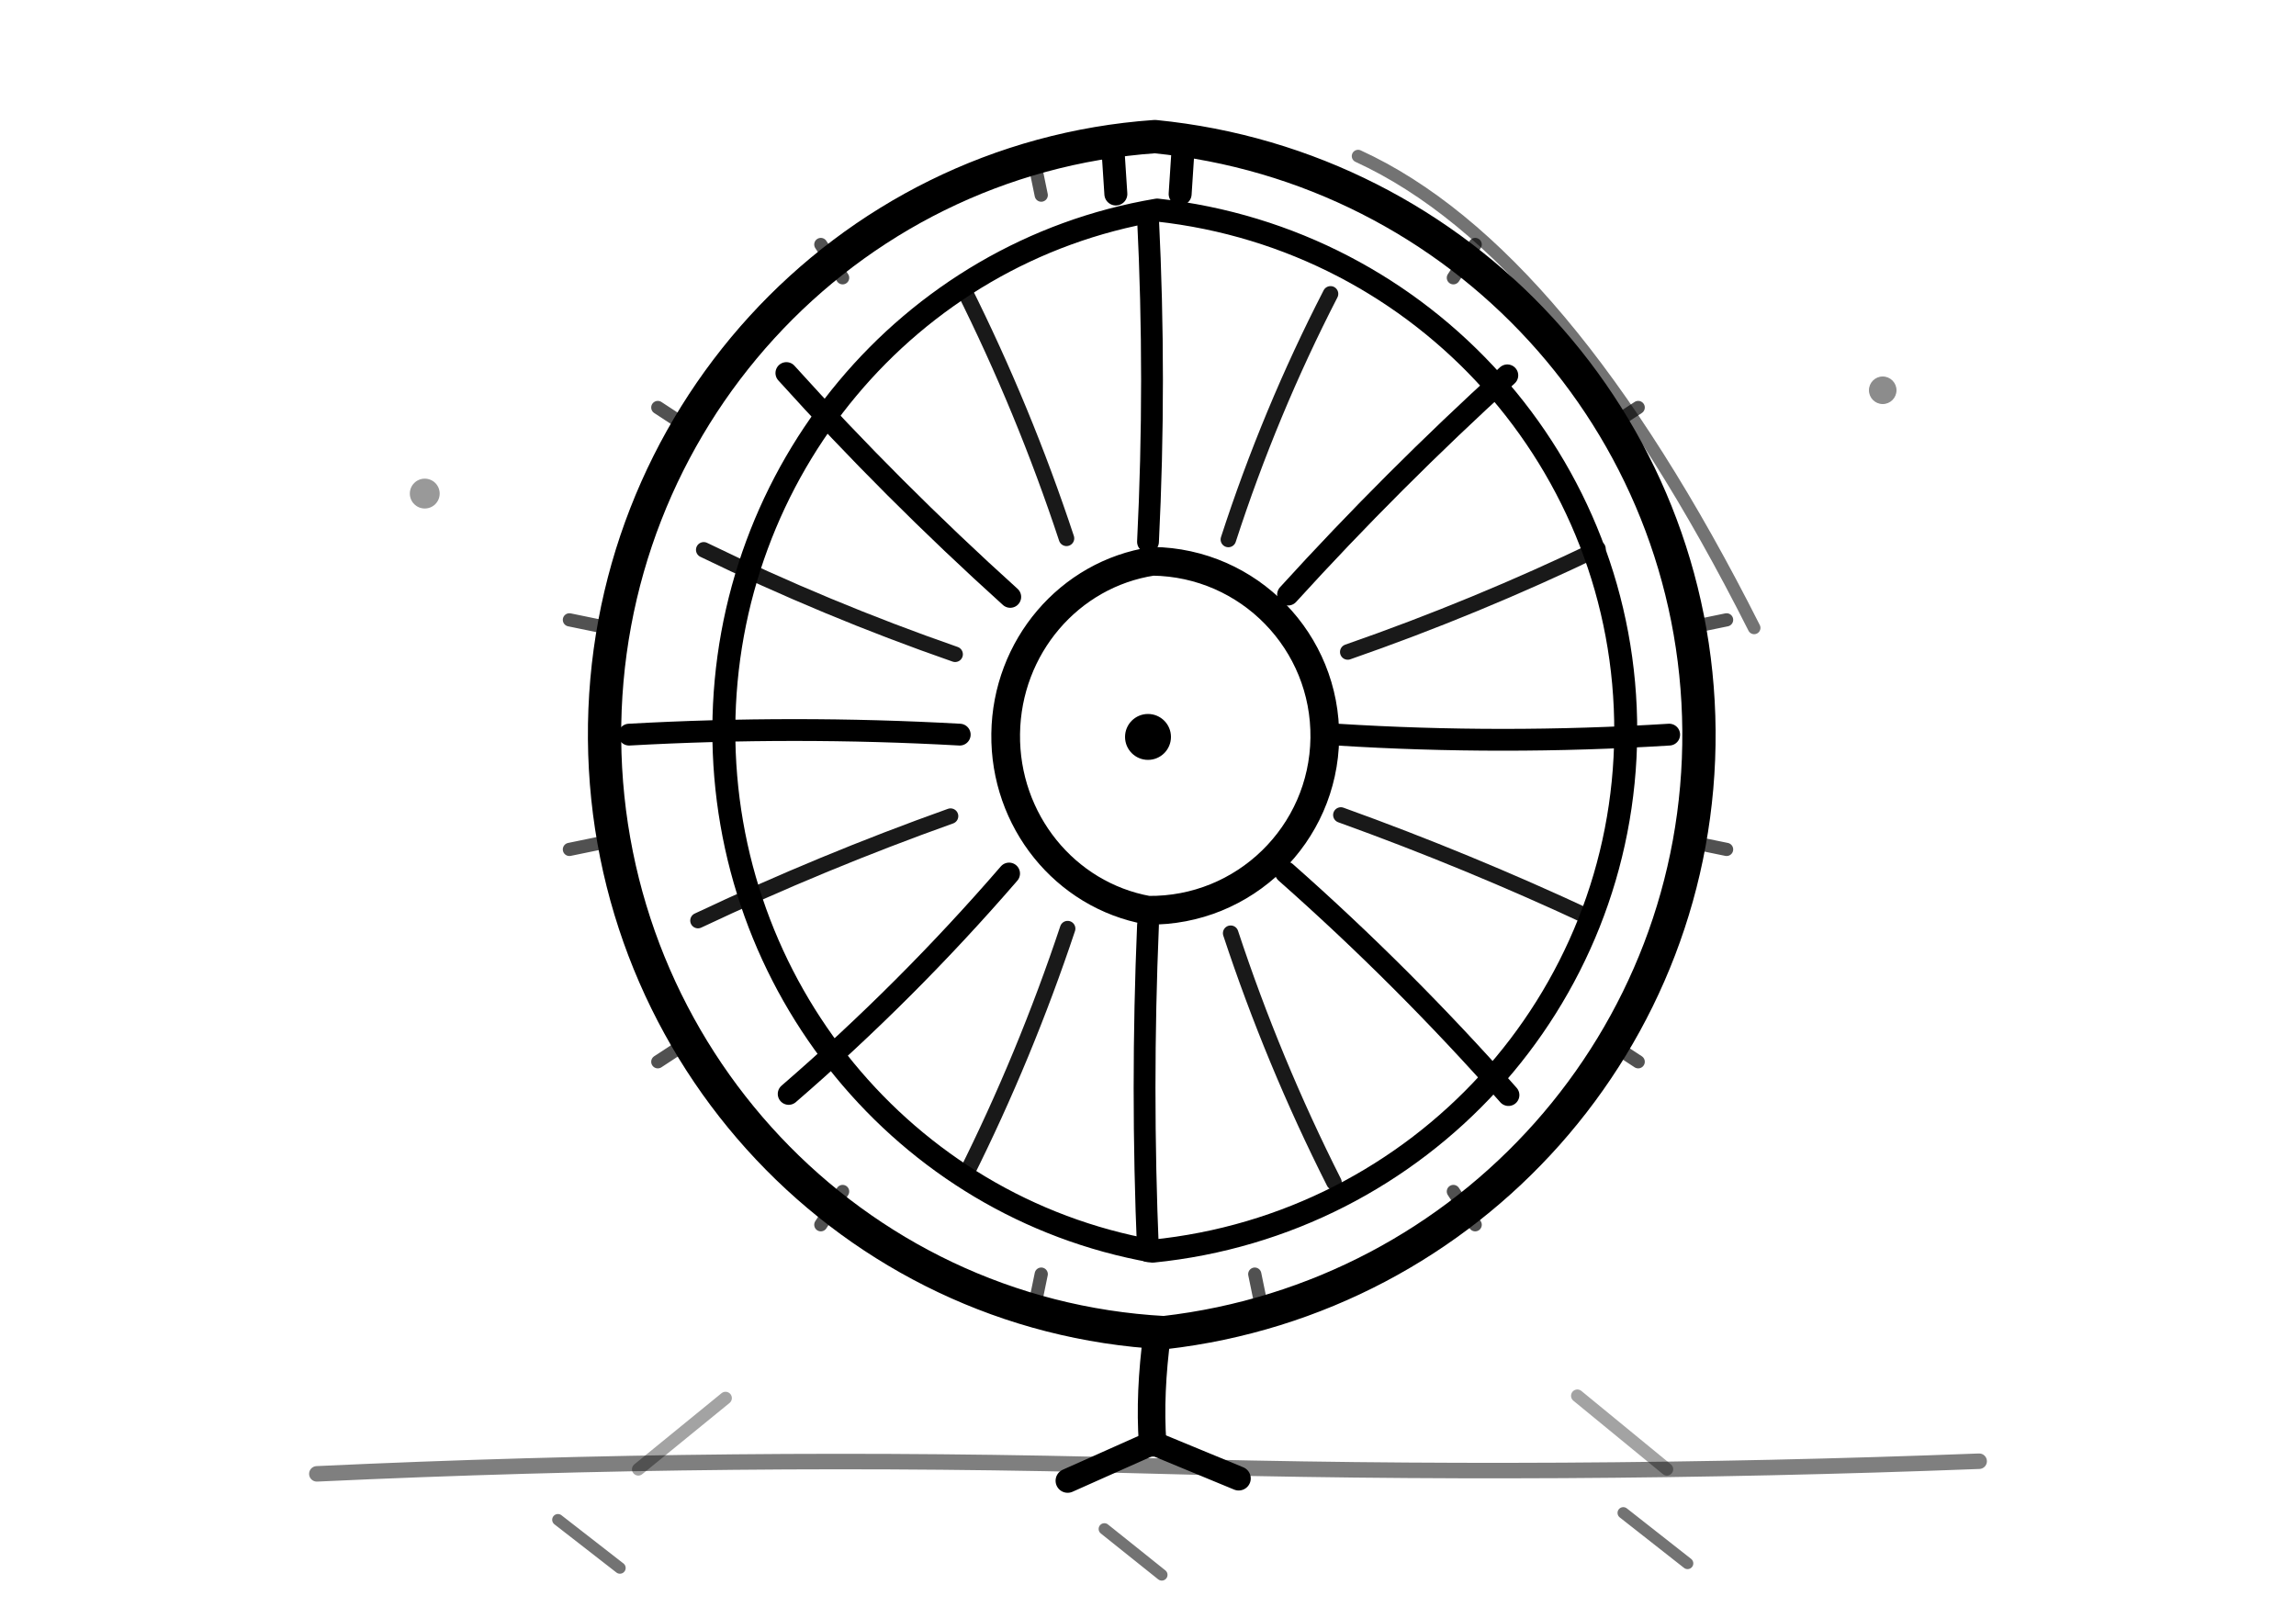
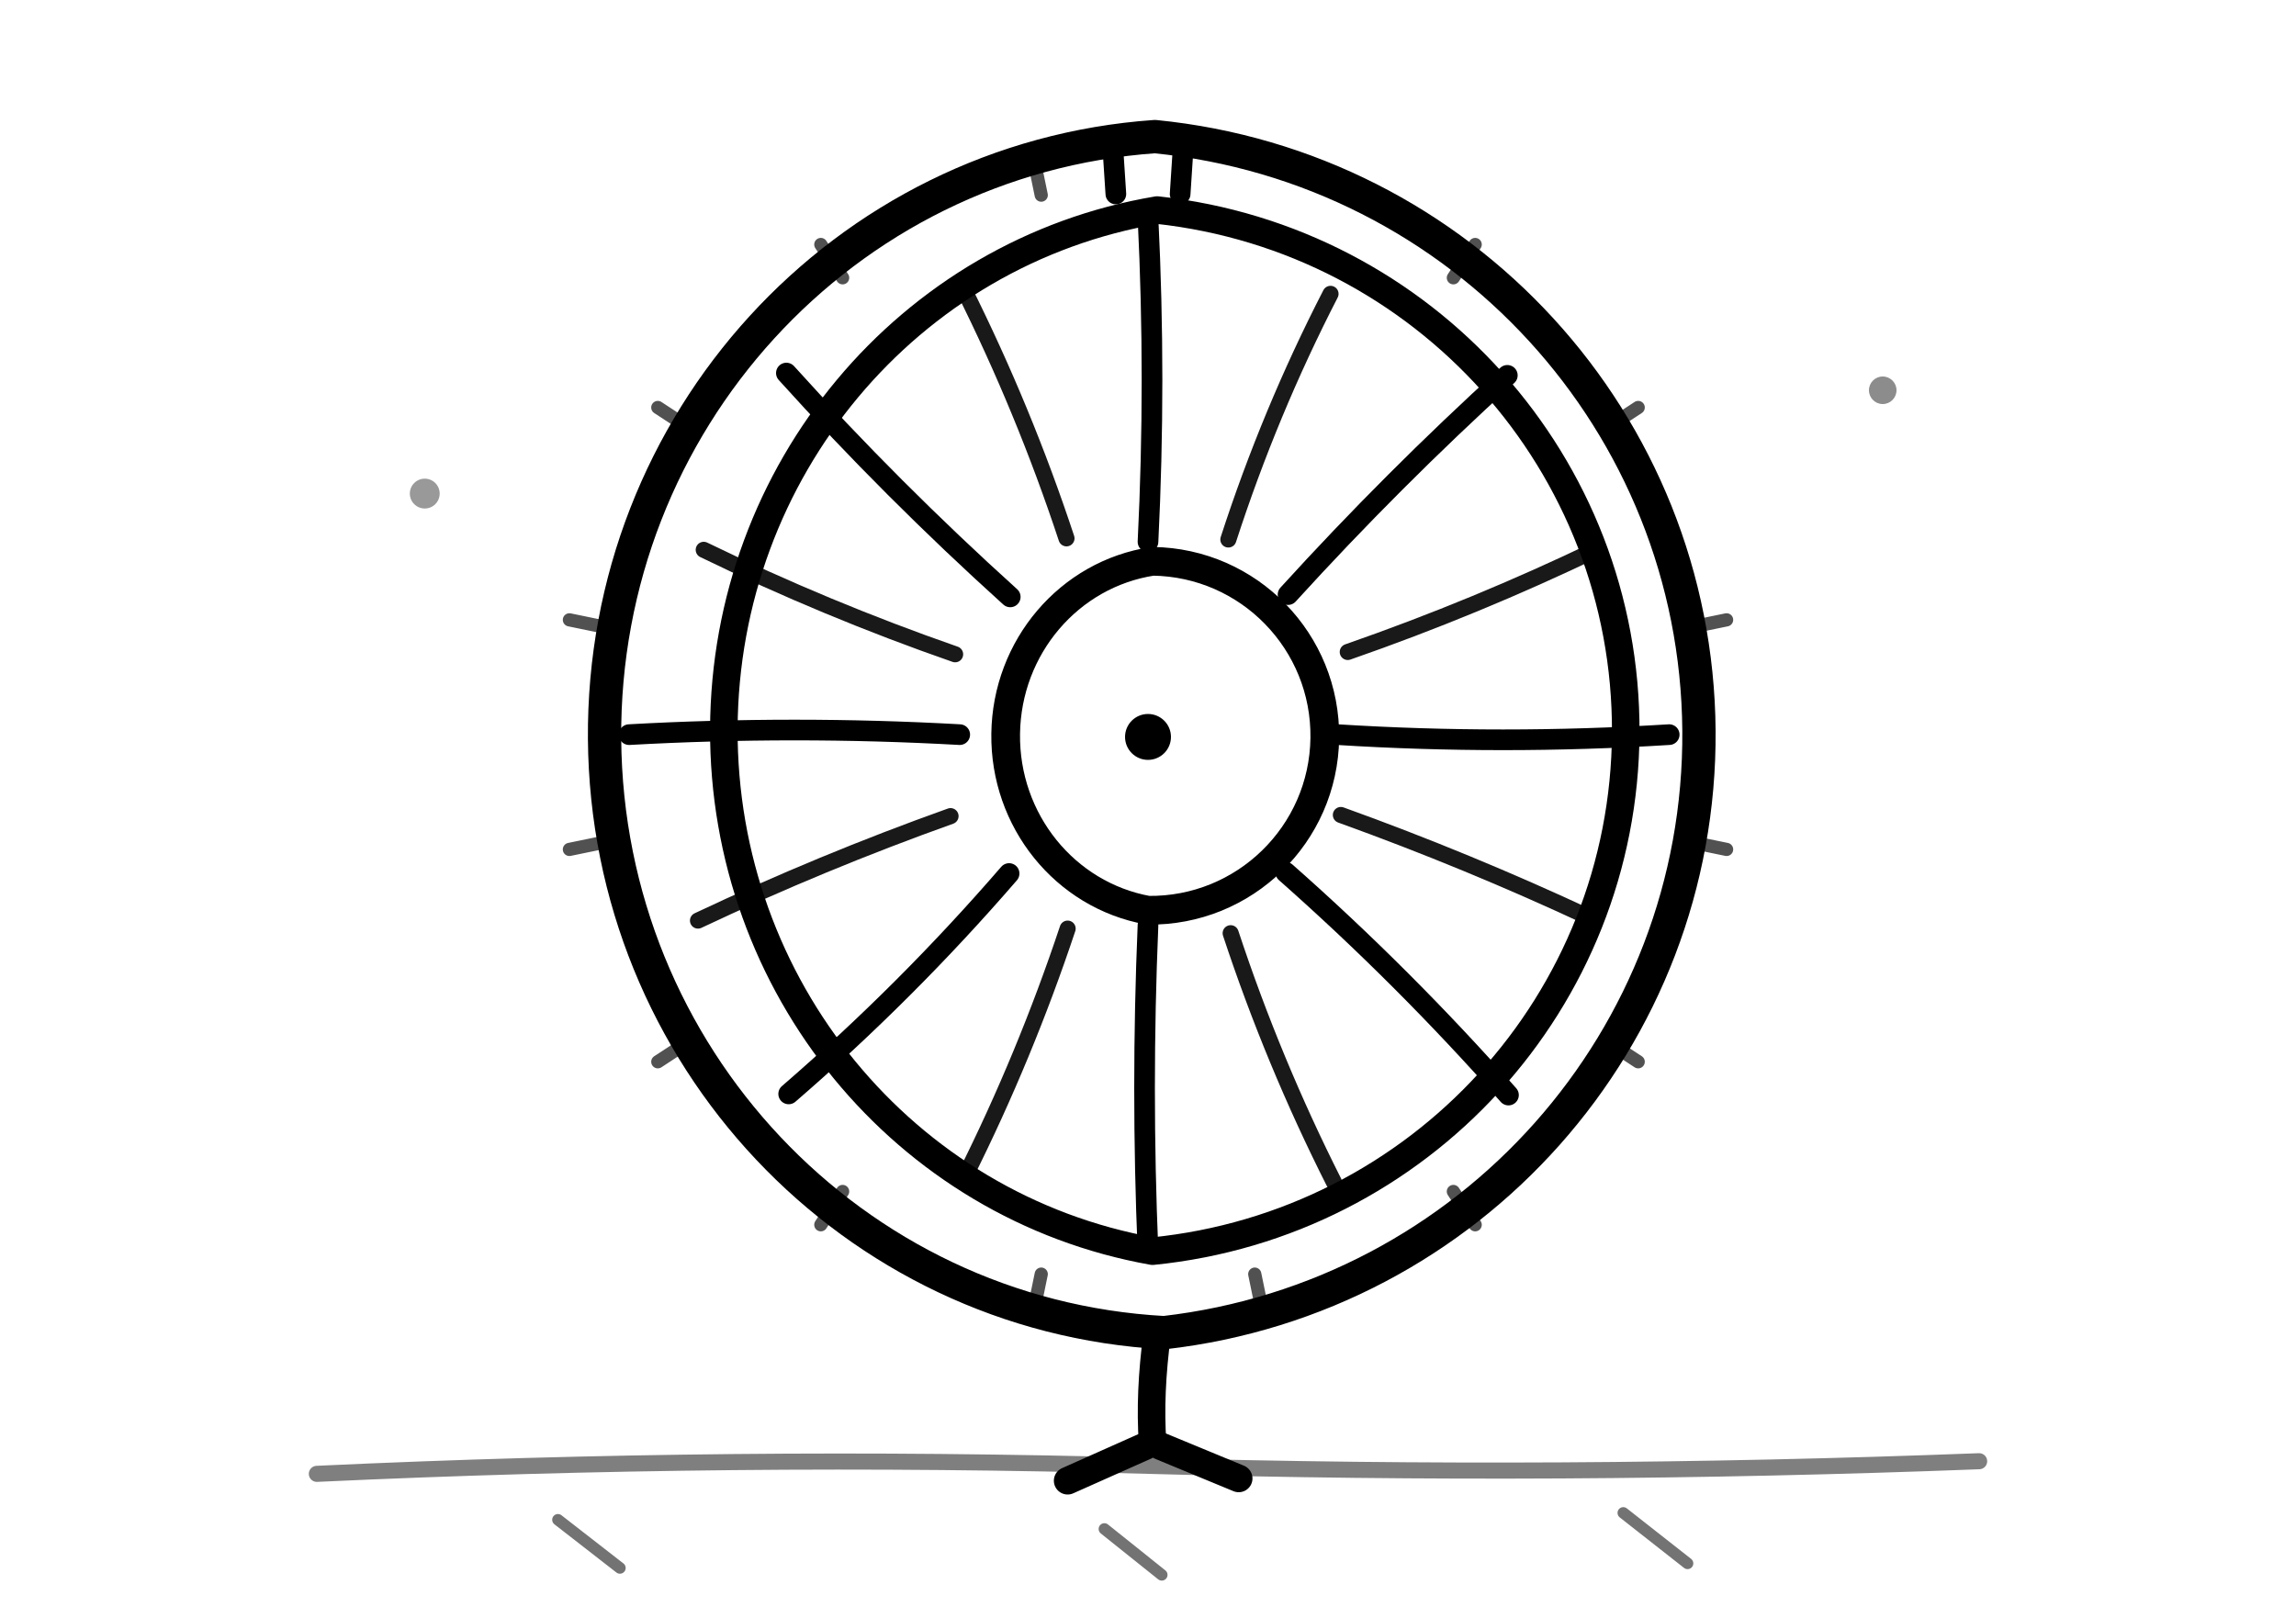
<svg class="a-rose" viewBox="0 0 200 140" fill="none" stroke="currentColor" stroke-width="1.6" stroke-linecap="round" stroke-linejoin="round">
  <path d="M100.6 11.9a52.6 52.4 0 0 1 .8 104.2 51.5 52.2 0 0 1-.8-104.2" stroke-width="2.9" pathLength="100" />
-   <path d="M118.3 13.6q17.9 8.2 34.5 41.1" opacity=".55" stroke-width="1.1" pathLength="100" />
-   <path d="M100.8 18.3a45.8 45.6 0 0 1-.4 90.7 45.1 46 0 0 1 .4-90.7" stroke-width="2" pathLength="100" />
-   <path class="turn" d="M100 47.2q.7-14.1 0-28.2M112.2 51.8q9.1-10 19.1-19.1M116.5 64q14.4.9 28.9 0M112 76q10.3 9.1 19.4 19.4M100 80.6q-.6 14.2 0 28.4M87.9 76.1q-8.9 10.3-19.2 19.2M83.6 64q-14.4-.8-28.8 0M88 52q-10.3-9.3-19.5-19.5" stroke-width="1.9" pathLength="100" />
-   <path class="turn" d="M107 47q3.6-11.1 8.9-21.4M117.4 56.8q11.2-3.9 21.8-9M116.8 71q11.1 4 21.8 9M107.2 81.3q3.7 11.2 9 21.7M93 80.9q-3.7 11.1-8.9 21.5M82.8 71.1q-11.2 4-22 9.1M83.2 57q-11.2-3.9-21.9-9.1M92.9 46.9q-3.7-11.2-9-21.8" opacity=".9" stroke-width="1.35" pathLength="100" />
+   <path d="M100.8 18.3a45.8 45.6 0 0 1-.4 90.7 45.1 46 0 0 1 .4-90.7" stroke-width="2.4" pathLength="100" />
+   <path class="turn" d="M100 47.2q.7-14.1 0-28.2M112.2 51.8q9.1-10 19.1-19.1M116.5 64q14.4.9 28.9 0M112 76q10.3 9.1 19.4 19.4M100 80.6q-.6 14.2 0 28.4M87.9 76.1q-8.9 10.3-19.2 19.2M83.6 64q-14.4-.8-28.8 0M88 52q-10.3-9.3-19.5-19.5" stroke-width="1.8" pathLength="100" />
+   <path class="turn" d="M107 47q3.6-11.1 8.9-21.4M117.4 56.8q11.2-3.9 21.8-9M116.8 71q11.1 4 21.8 9M107.2 81.3q3.7 11.2 9 21.7M93 80.9q-3.7 11.1-8.9 21.5M82.8 71.1q-11.2 4-22 9.1M83.2 57q-11.2-3.9-21.9-9.1M92.9 46.9q-3.7-11.2-9-21.8" opacity=".9" stroke-width="1.4" pathLength="100" />
  <path d="M126.6 24.2l1.9-2.9M139.8 37.4l2.9-1.9M147 54.7l3.4-.7M147 73.3l3.4.7M139.8 90.6l2.9 1.9M126.6 103.8l1.9 2.9M109.3 111l.7 3.4M90.7 111l-.7 3.4M73.4 103.8l-1.9 2.9M60.2 90.6l-2.9 1.9M53 73.3l-3.4.7M53 54.7l-3.4-.7M60.2 37.4l-2.9-1.9M73.4 24.2l-1.9-2.9M90.7 17l-.7-3.4" opacity=".68" stroke-width="1.15" pathLength="100" />
-   <path d="M97.2 16.9l-.3-4.6M102.8 16.9l.3-4.6" stroke-width="2" pathLength="100" />
+   <path d="M97.2 16.9l-.3-4.6M102.8 16.9l.3-4.6" stroke-width="1.8" pathLength="100" />
  <path d="M96.9 12.5l6.1 0" stroke-width="1.6" pathLength="100" />
  <path d="M100.4 48.9a15.2 15.2 0 0 1-.4 30.4 15 15.4 0 0 1 .4-30.4" stroke-width="2.5" pathLength="100" />
  <circle cx="100" cy="64.2" r="2" fill="currentColor" stroke="none" />
  <path d="M100.8 116.2q-.7 5.2-.4 9.5" stroke-width="2.4" pathLength="100" />
-   <path d="M100.4 125.7l-7.4 3.3M100.4 125.7l7.5 3.1" stroke-width="2.1" pathLength="100" />
-   <path d="M27.6 128.4q36.4-1.7 72.4-.7t72.4-.4" opacity=".5" stroke-width="1.35" pathLength="100" />
+   <path d="M100.4 125.7l-7.4 3.3M100.4 125.7l7.5 3.1" stroke-width="2.4" pathLength="100" />
+   <path d="M27.6 128.4q36.4-1.7 72.4-.7t72.4-.4" opacity=".5" stroke-width="1.4" pathLength="100" />
  <path d="M48.6 132.4l5.4 4.2M96.2 133.2l5 4M141.4 131.8l5.6 4.4" opacity=".55" stroke-width="1" pathLength="100" />
-   <path d="M63.2 121.8l-7.6 6.2M137.4 121.6l7.8 6.4" opacity=".36" stroke-width="1.1" pathLength="100" />
  <circle cx="164" cy="34" r="1.2" fill="currentColor" stroke="none" opacity=".45" />
  <circle cx="37" cy="43" r="1.3" fill="currentColor" stroke="none" opacity=".4" />
</svg>
